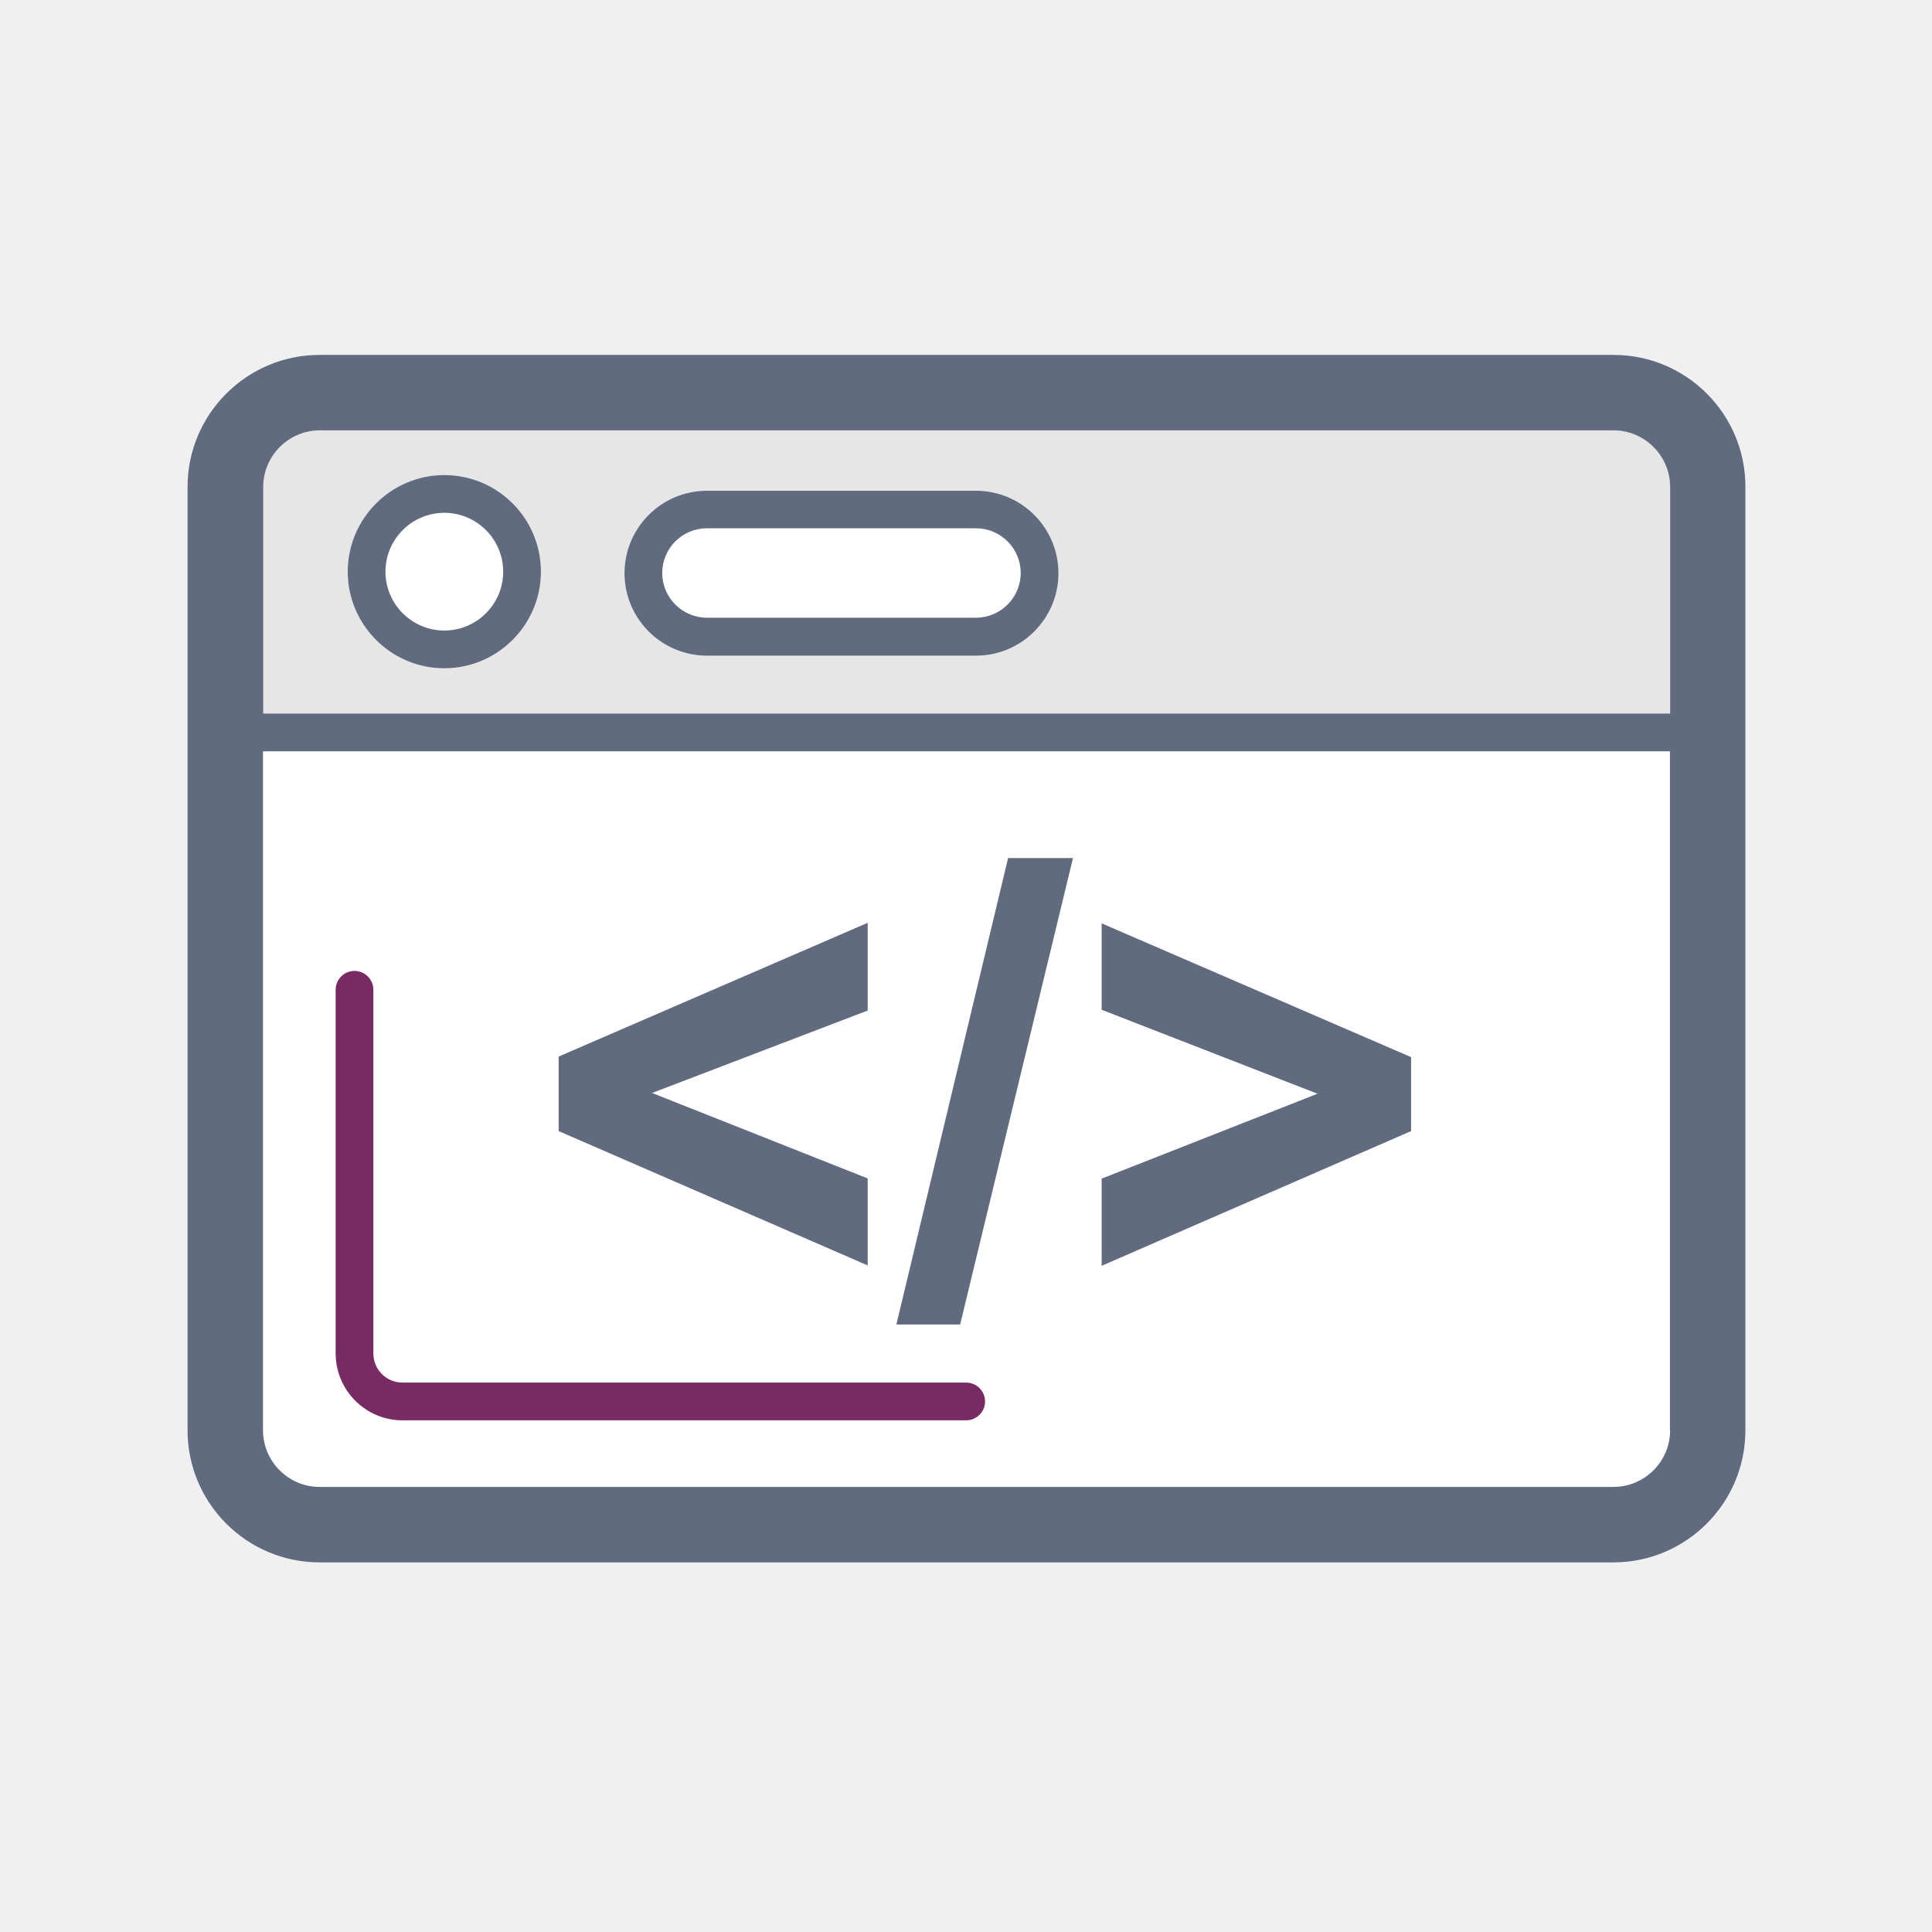
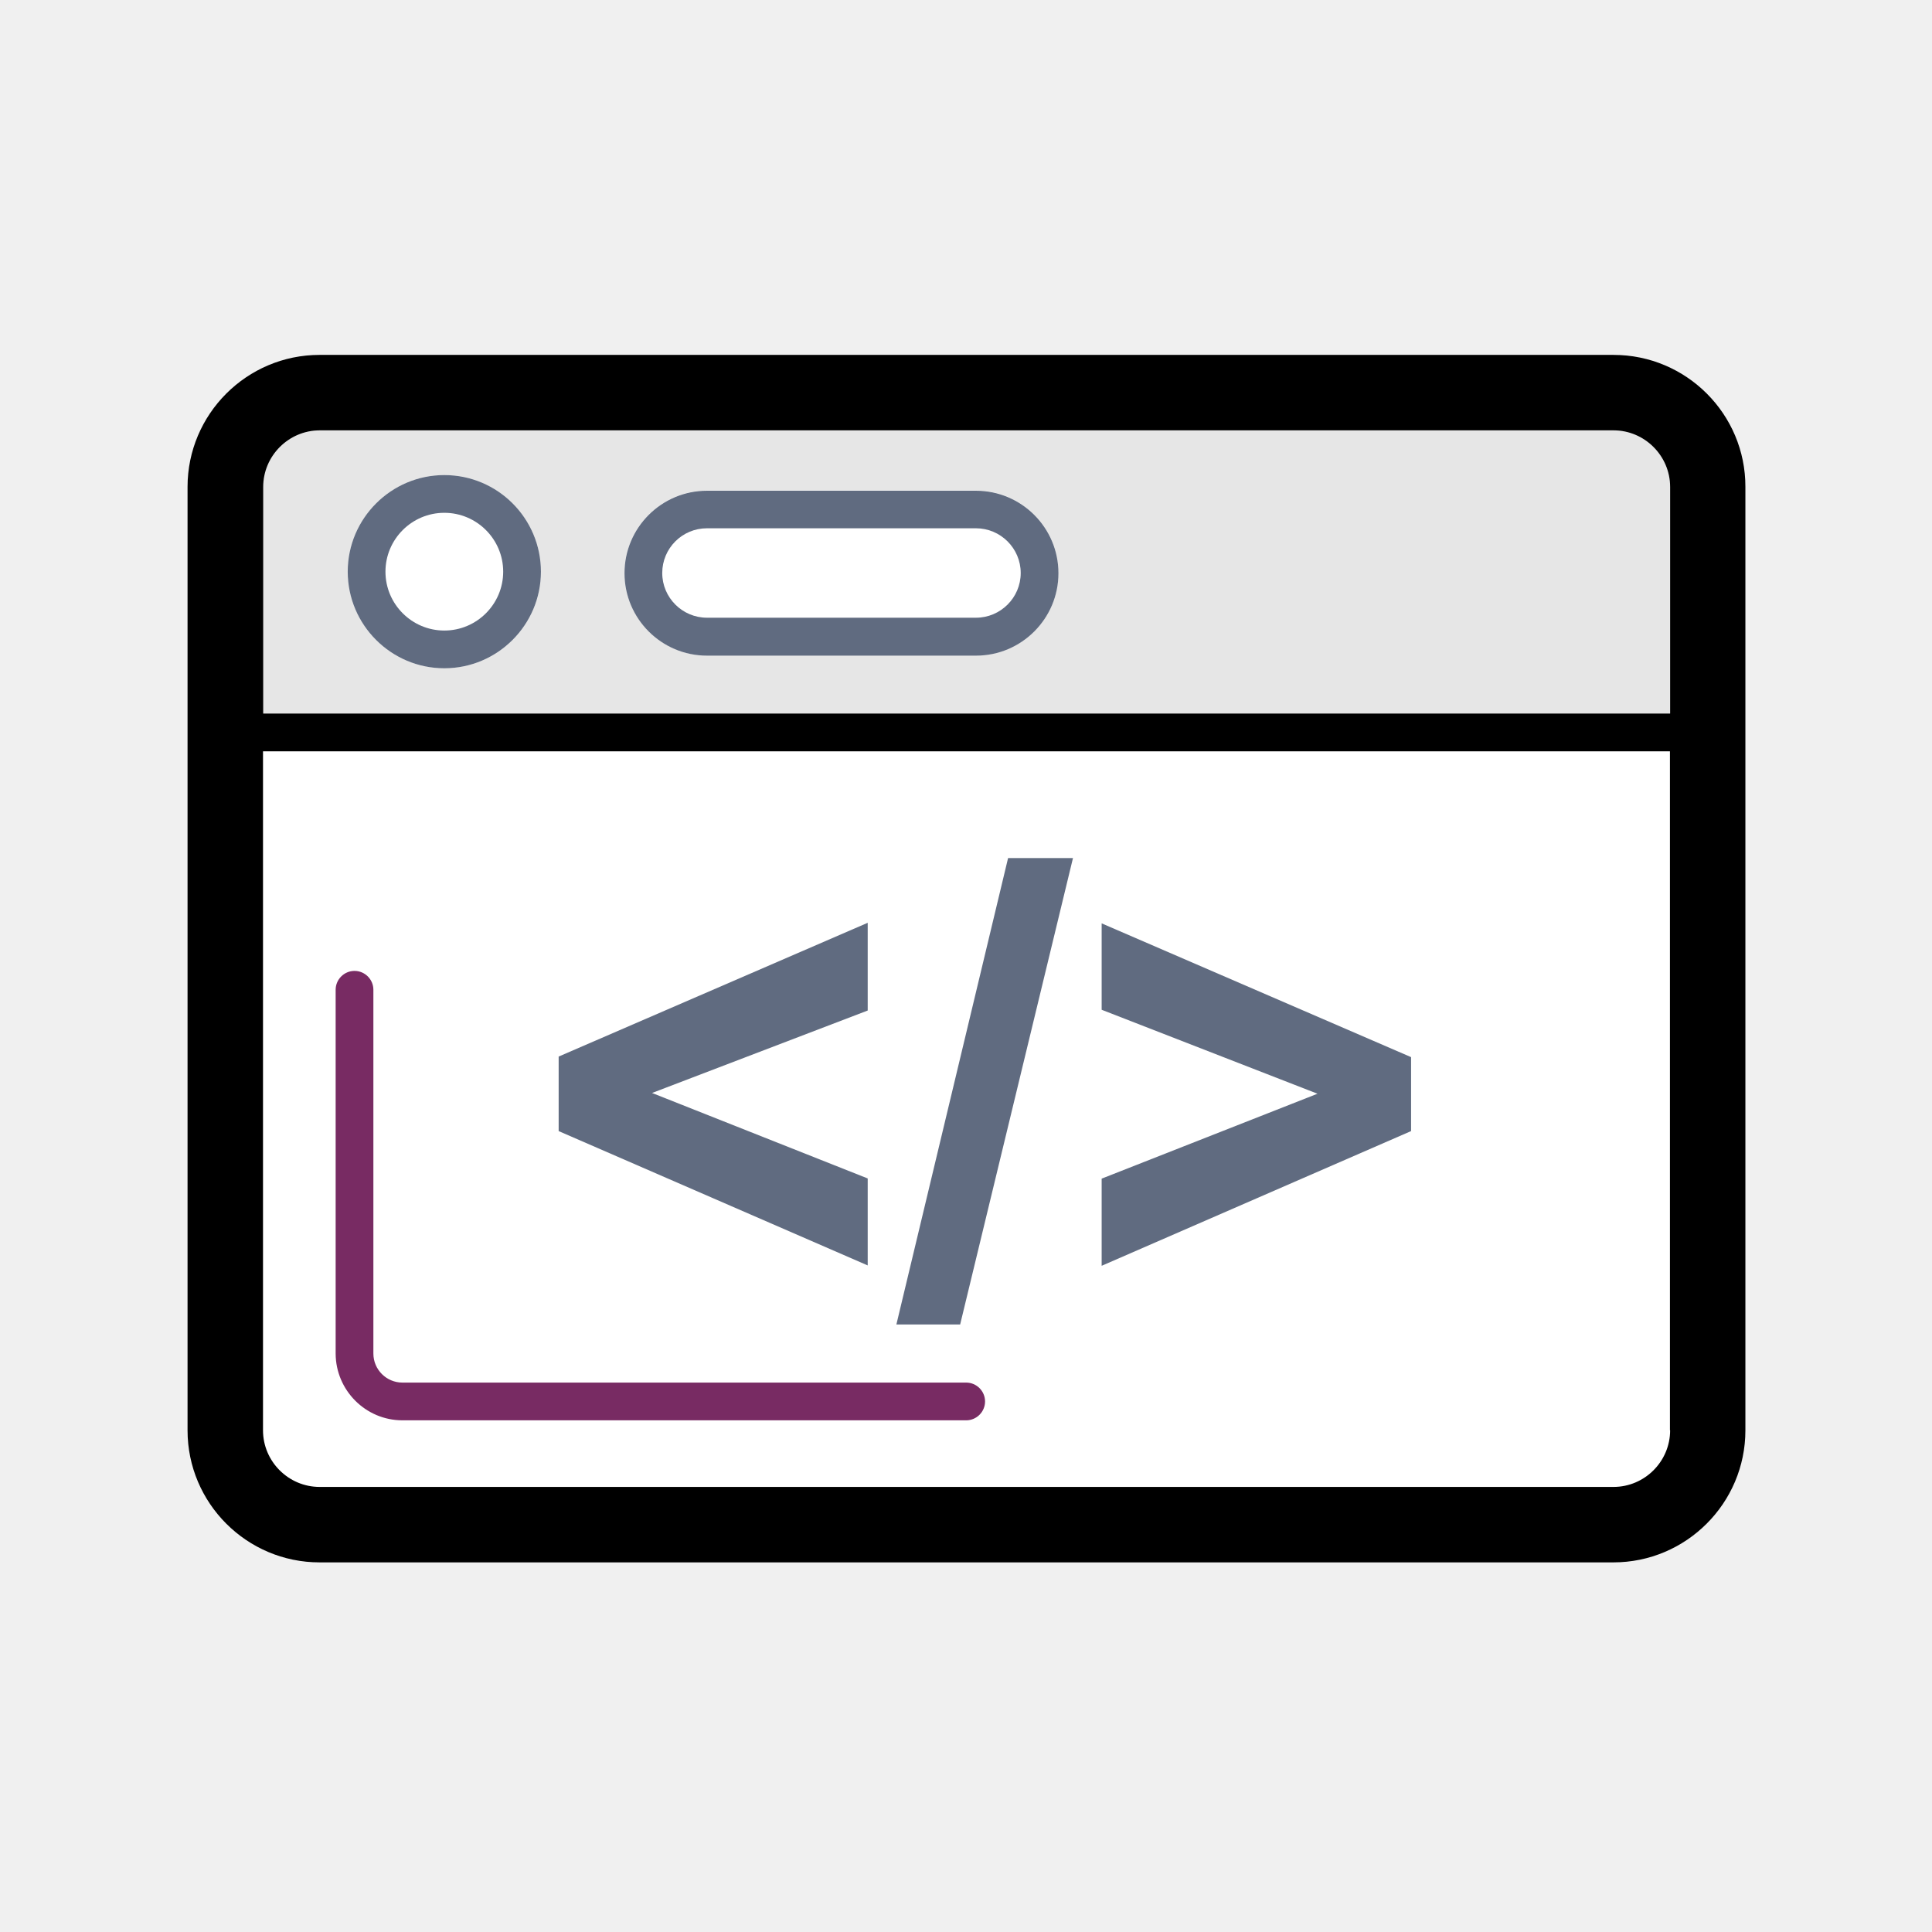
- <svg xmlns="http://www.w3.org/2000/svg" width="800px" height="800px" viewBox="0 0 1024 1024" class="icon" version="1.1" fill="#000000">
+ <svg xmlns="http://www.w3.org/2000/svg" width="50px" height="50px" viewBox="0 0 1024 1024" class="icon" version="1.1" fill="#000000">
  <g id="SVGRepo_bgCarrier" stroke-width="0" />
  <g id="SVGRepo_tracerCarrier" stroke-linecap="round" stroke-linejoin="round" />
  <g id="SVGRepo_iconCarrier">
    <path d="M854.7 828.1H169.9c-38.9 0-70.5-31.6-70.5-70.5v-499c0-38.9 31.6-70.5 70.5-70.5h684.7c38.9 0 70.5 31.6 70.5 70.5v499c0.1 38.9-31.5 70.5-70.4 70.5z" fill="#FFFFFF" />
    <path d="M885.2 258.1c0-16.5-13.5-30-30-30H169.4c-16.5 0-30 13.5-30 30v120.1h745.7V258.1z m-649.7 96.1c-28.2 0-51.2-23-51.2-51.2s23-51.2 51.2-51.2 51.2 23 51.2 51.2-22.9 51.2-51.2 51.2z m281.8-6.8H374.7c-24.1 0-43.7-19.6-43.7-43.7s19.6-43.7 43.7-43.7h142.6c24.1 0 43.7 19.6 43.7 43.7s-19.6 43.7-43.7 43.7z" fill="#E6E6E6" />
    <path d="M213.3 752.8h298.8c5.5 0 10-4.5 10-10s-4.5-10-10-10H213.3c-8.5 0-15.4-6.9-15.4-15.4V524.6c0-5.5-4.5-10-10-10s-10 4.5-10 10v192.9c0.1 19.4 15.9 35.3 35.4 35.3z" fill="#782b63" />
    <path d="M235.5 271.8c-17.2 0-31.2 14-31.2 31.2s14 31.2 31.2 31.2 31.2-14 31.2-31.2-14-31.2-31.2-31.2z" fill="#FFFFFF" />
    <path d="M235.5 251.8c-28.2 0-51.2 23-51.2 51.2s23 51.2 51.2 51.2 51.2-23 51.2-51.2-22.9-51.2-51.2-51.2z m0 82.4c-17.2 0-31.2-14-31.2-31.2s14-31.2 31.2-31.2 31.2 14 31.2 31.2-14 31.2-31.2 31.2z" fill="#606b80" />
    <path d="M517.3 280.1H374.7c-13 0-23.7 10.6-23.7 23.7s10.6 23.7 23.7 23.7h142.6c13 0 23.7-10.6 23.7-23.7s-10.7-23.7-23.7-23.7z" fill="#FFFFFF" />
    <path d="M517.3 260.1H374.7c-24.1 0-43.7 19.6-43.7 43.7s19.6 43.7 43.7 43.7h142.6c24.1 0 43.7-19.6 43.7-43.7s-19.6-43.7-43.7-43.7z m0 67.3H374.7c-13 0-23.7-10.6-23.7-23.7s10.6-23.7 23.7-23.7h142.6c13 0 23.7 10.6 23.7 23.7s-10.7 23.7-23.7 23.7z" fill="#606b80" />
-     <path d="M855.2 188.1H169.4c-38.6 0-70 31.4-70 70v500c0 38.6 31.4 70 70 70h685.7c38.6 0 70-31.4 70-70v-500c0.1-38.6-31.3-70-69.9-70z m30 570c0 16.5-13.5 30-30 30H169.4c-16.5 0-30-13.5-30-30V398.2h745.7v359.9z m0-379.9H139.5V258.1c0-16.5 13.5-30 30-30h685.7c16.5 0 30 13.5 30 30v120.1z" fill="#606b80" />
+     <path d="M855.2 188.1H169.4c-38.6 0-70 31.4-70 70v500c0 38.6 31.4 70 70 70h685.7c38.6 0 70-31.4 70-70v-500c0.1-38.6-31.3-70-69.9-70z m30 570c0 16.5-13.5 30-30 30H169.4c-16.5 0-30-13.5-30-30V398.2h745.7v359.9z m0-379.9H139.5V258.1c0-16.5 13.5-30 30-30h685.7c16.5 0 30 13.5 30 30v120.1z" fill="#000000" />
    <path d="M459.9 624.6l-114.3-45.3 114.3-43.7v-46.5L296.1 560v39.5l163.8 71.2zM568.7 454.8h-34.4L475.1 702h33.8zM747.9 560.3l-164-70.9v45.8l114.4 44.5-114.4 45v46.2l164-71.4z" fill="#606b80" />
  </g>
</svg>
